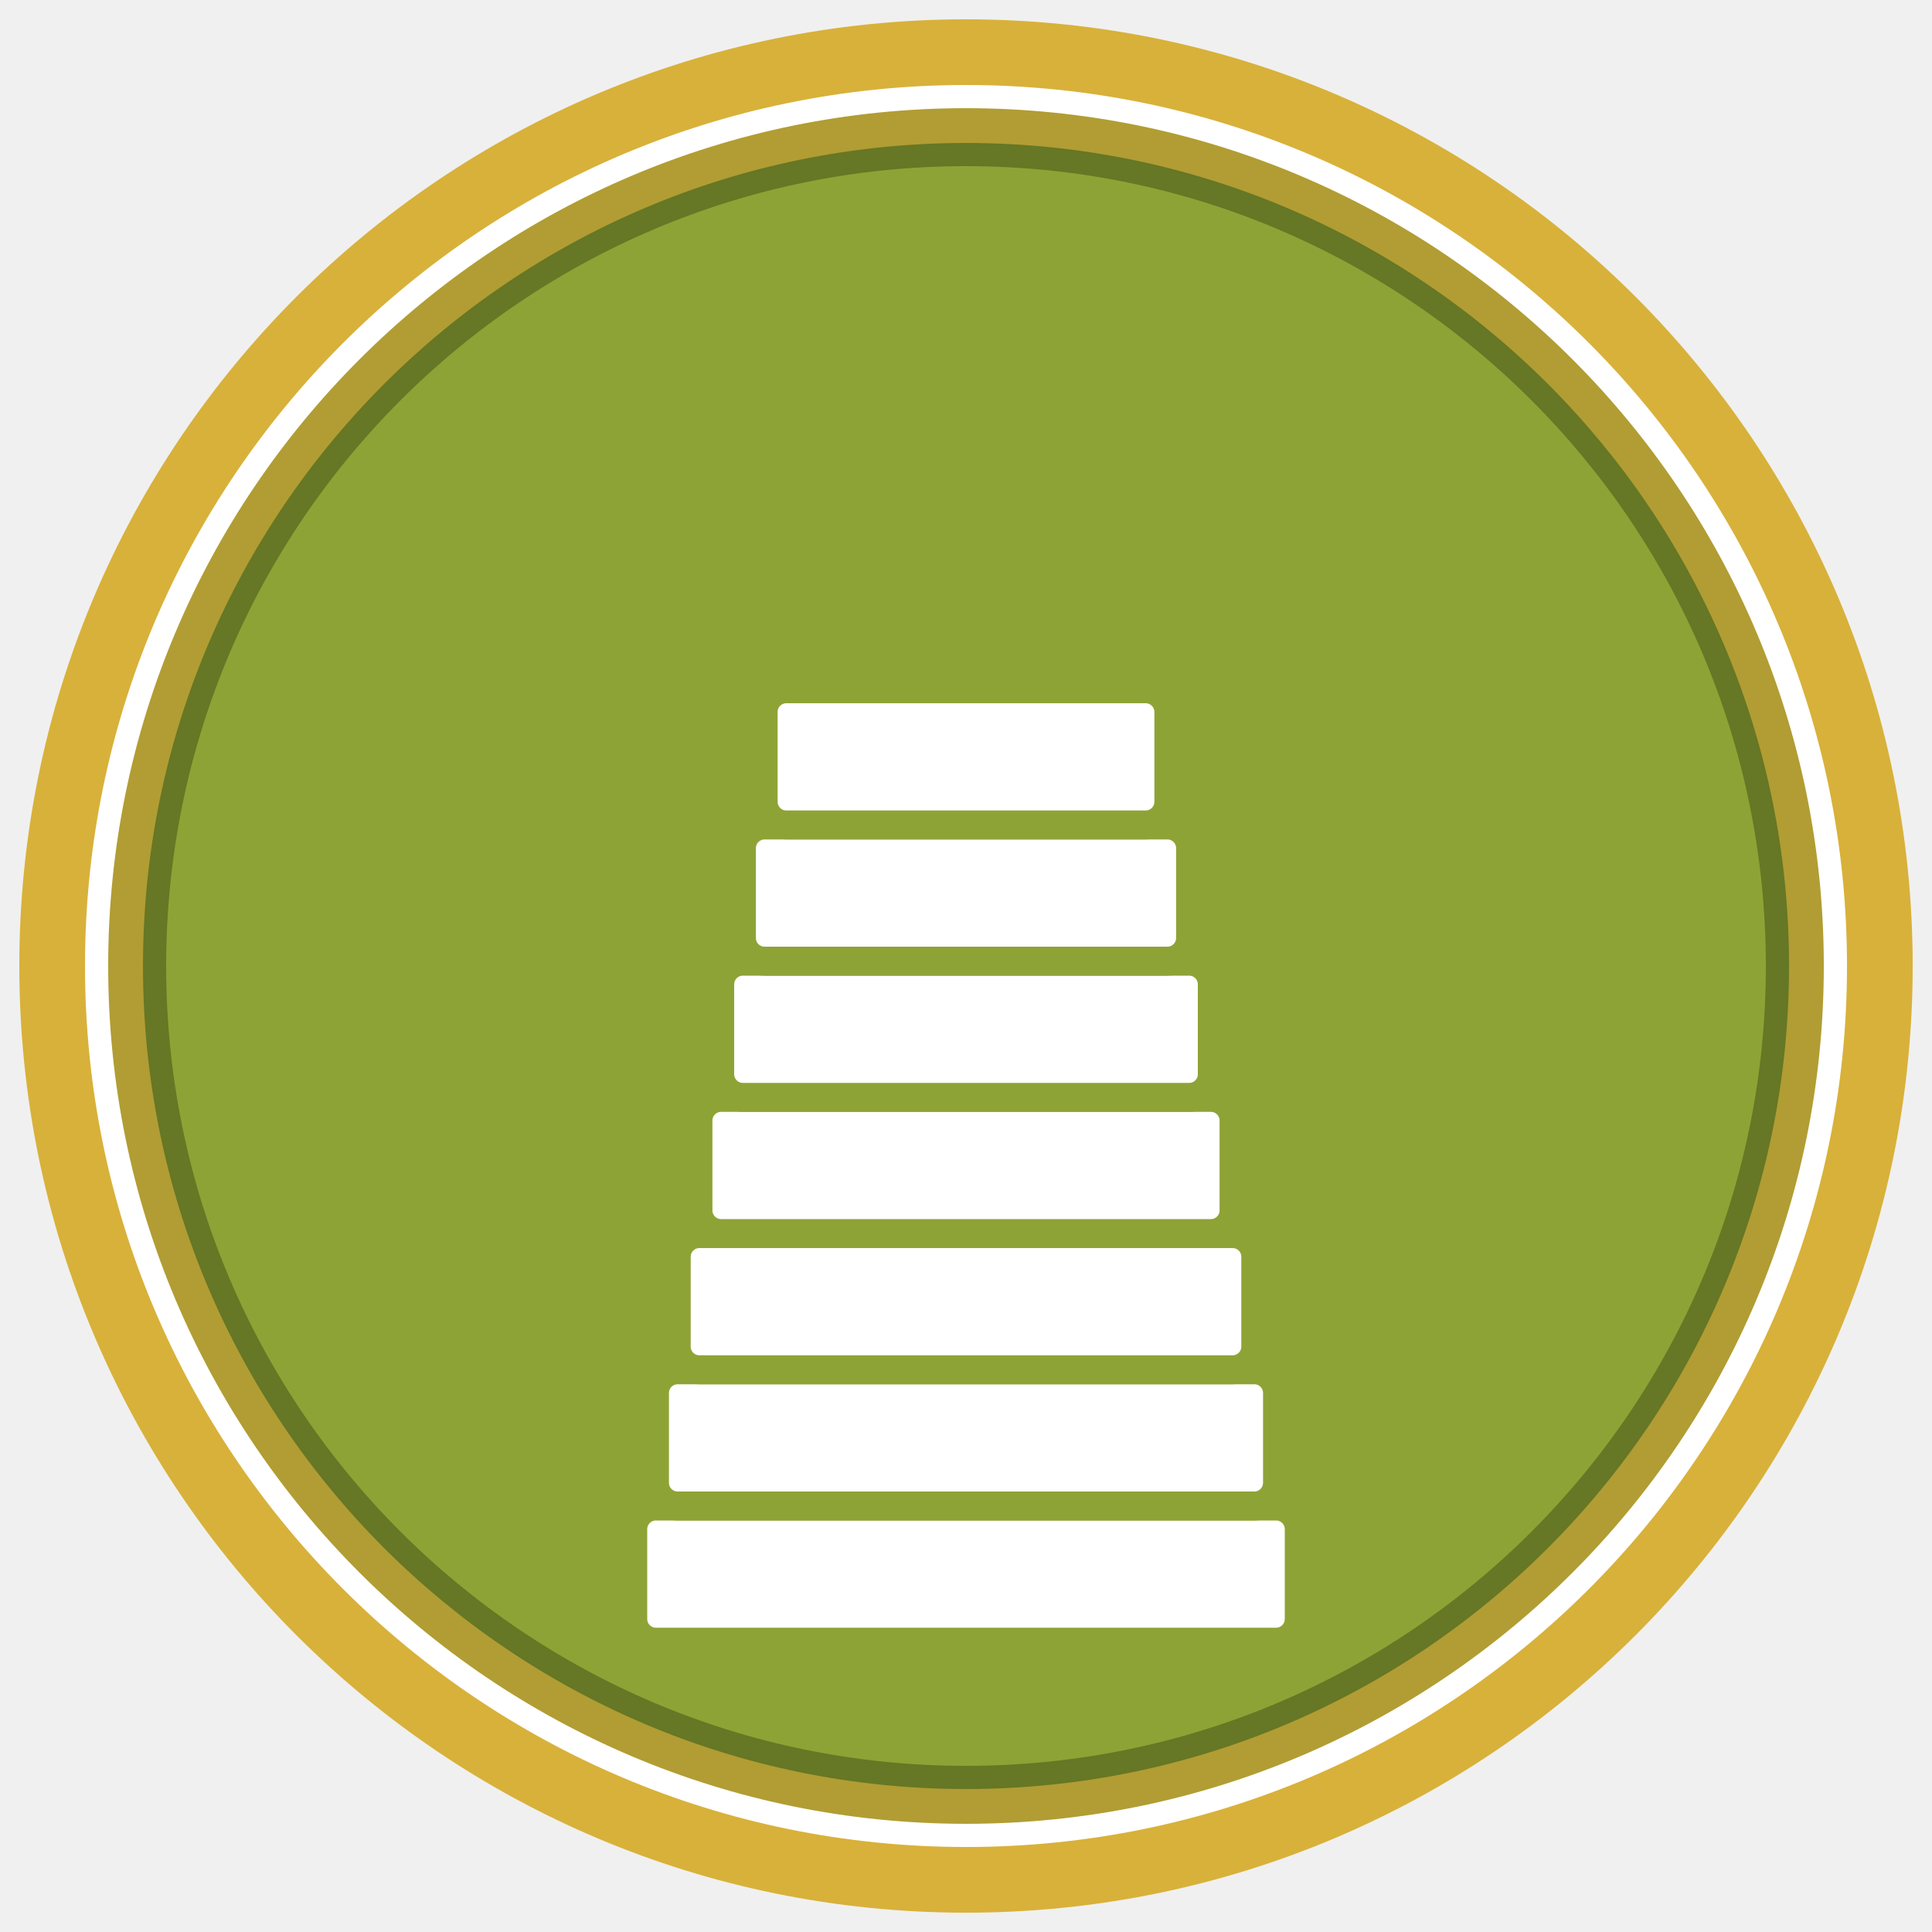
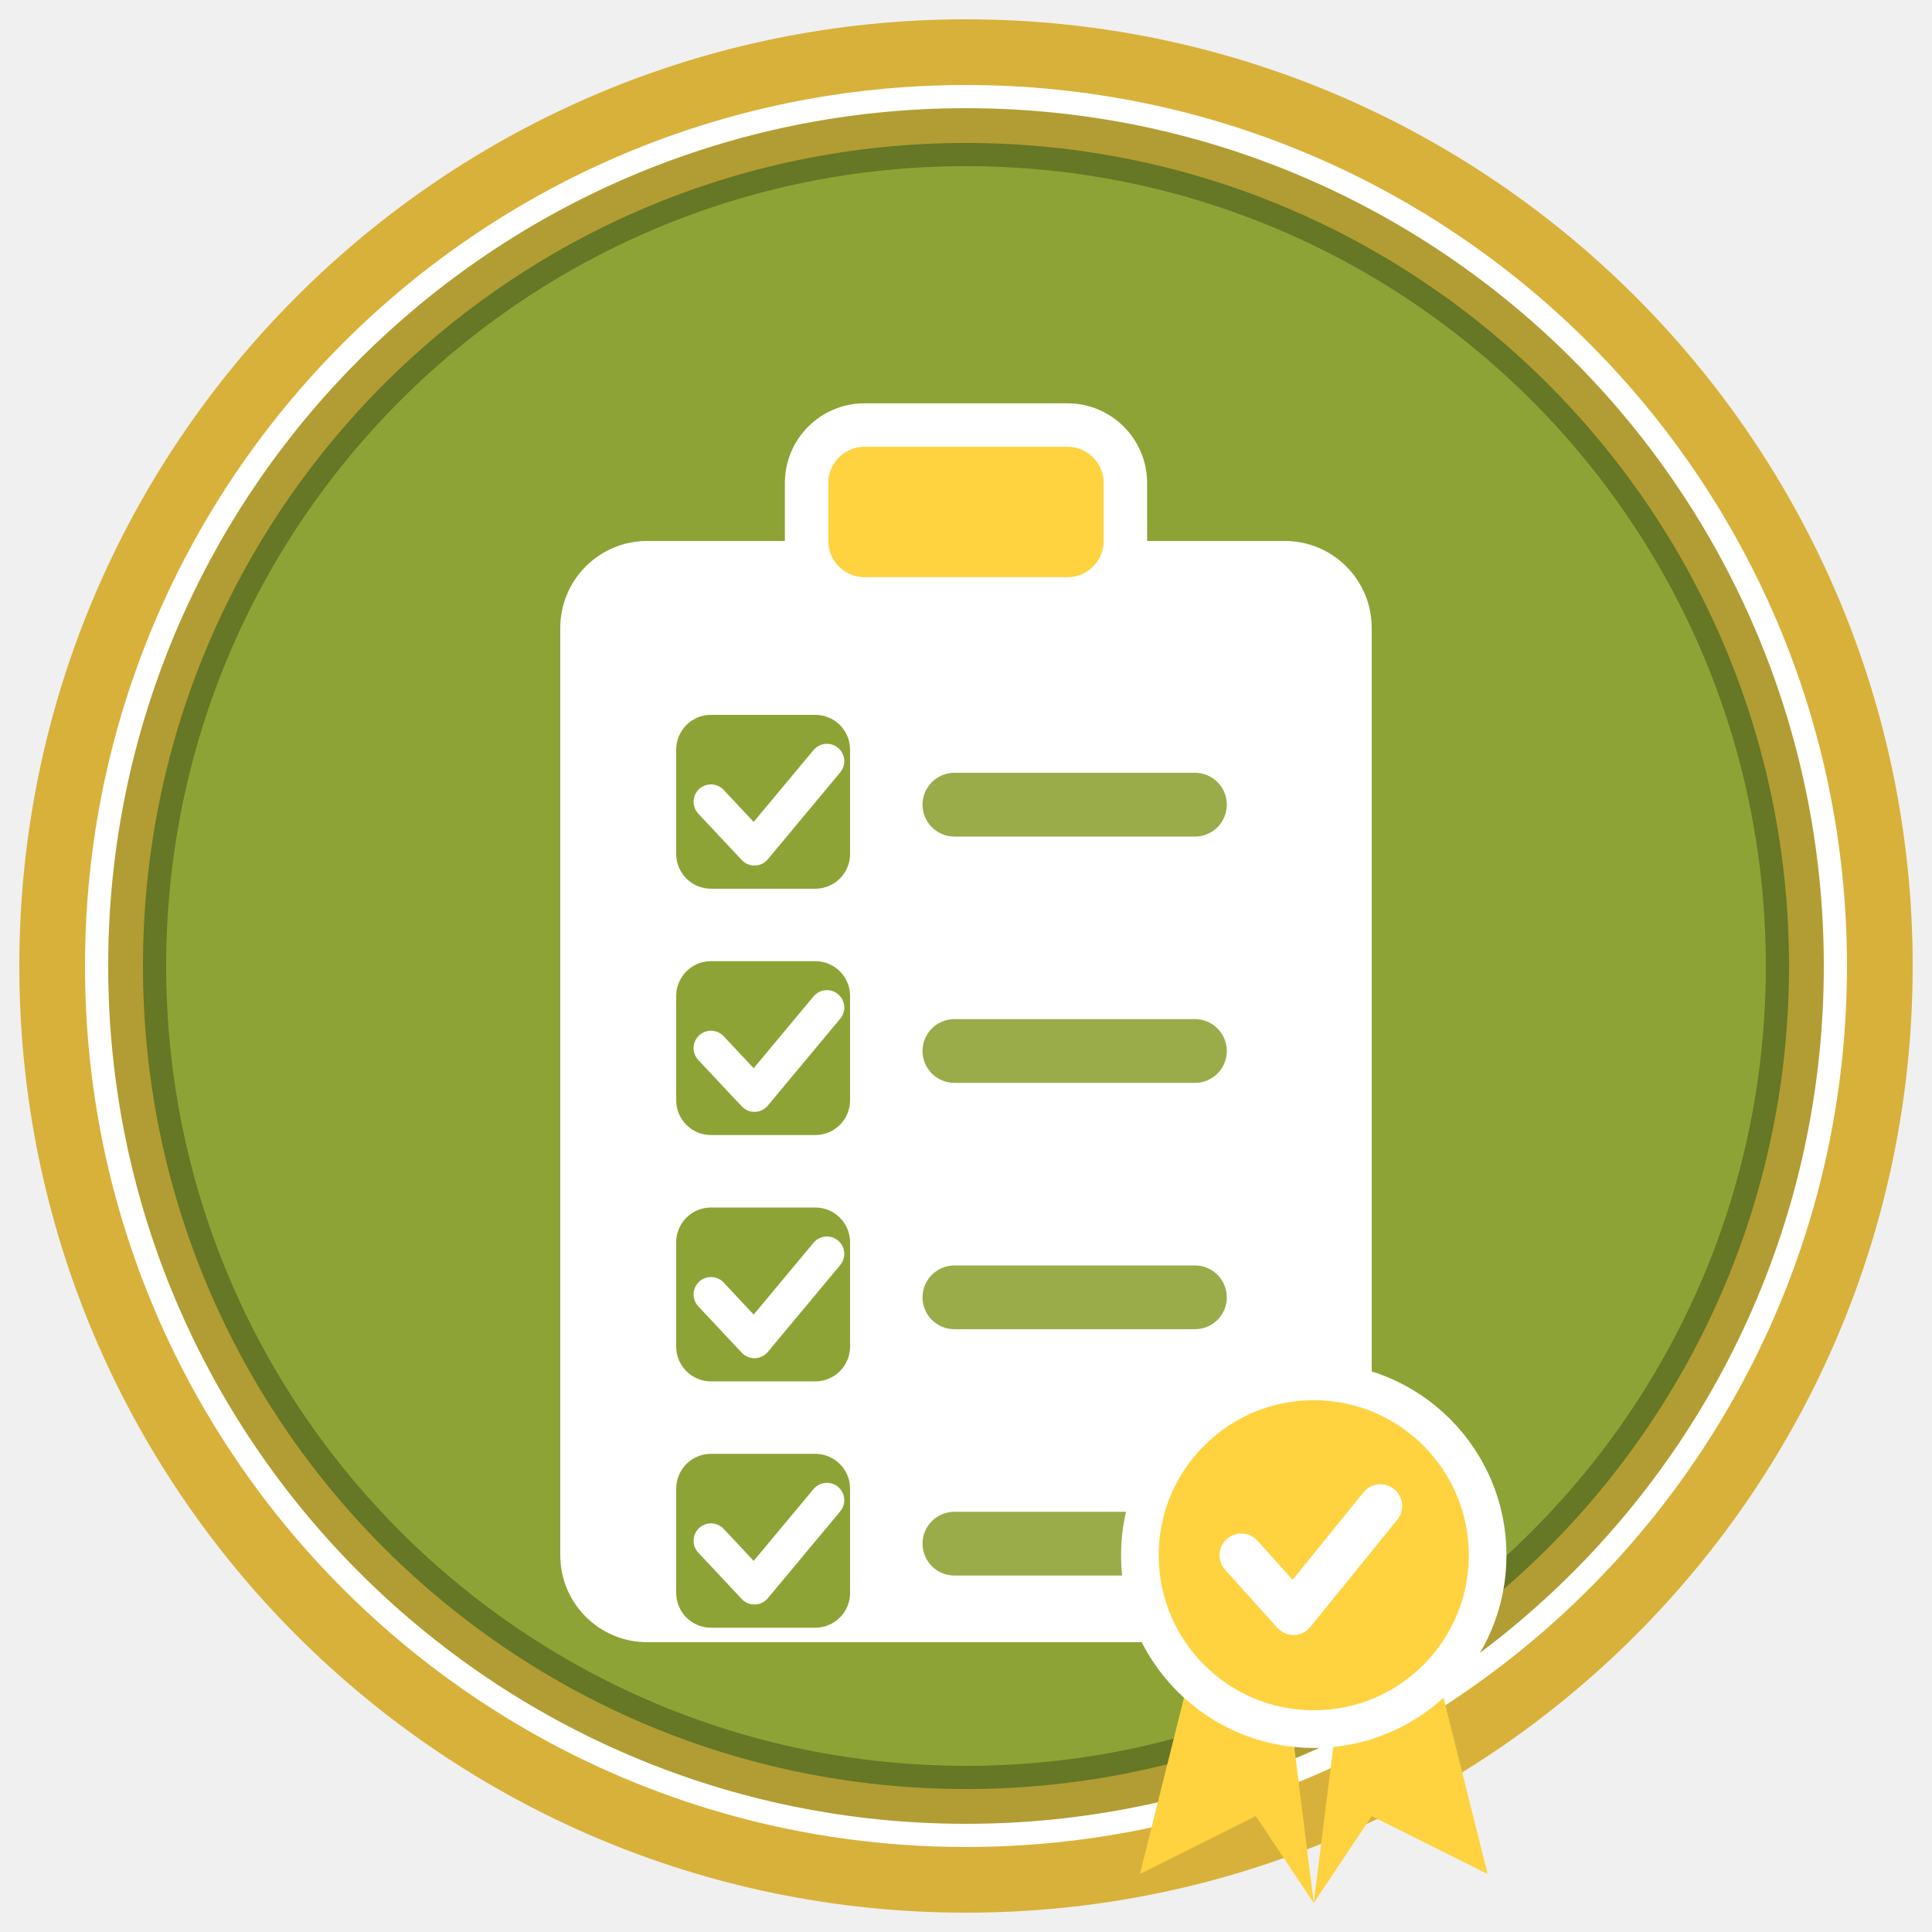
<svg xmlns="http://www.w3.org/2000/svg" viewBox="-100 -100 200 200" width="400" height="400">
  <circle r="98" fill="#D8B13A" />
  <circle r="89" fill="#667725" opacity=".35" />
  <circle r="84" fill="#8EA335" />
  <circle r="84" fill="none" stroke="#667725" stroke-width="2.4" />
  <circle r="90" fill="none" stroke="#FFFFFF" stroke-width="2.4" />
  <g transform="translate(0 4) scale(1.5)">
-     <rect x="-23.0" y="34.6" width="46" height="9.4" rx="1.6" fill="#FFFFFF" stroke="#8EA335" stroke-width="2" />
-     <rect x="-21.5" y="25.2" width="43" height="9.4" rx="1.6" fill="#FFFFFF" stroke="#8EA335" stroke-width="2" />
-     <rect x="-20.0" y="15.8" width="40" height="9.4" rx="1.6" fill="#FFFFFF" stroke="#8EA335" stroke-width="2" />
-     <rect x="-18.5" y="6.4" width="37" height="9.4" rx="1.6" fill="#FFFFFF" stroke="#8EA335" stroke-width="2" />
-     <rect x="-17.0" y="-3" width="34" height="9.4" rx="1.6" fill="#FFFFFF" stroke="#8EA335" stroke-width="2" />
-     <rect x="-15.5" y="-12.4" width="31" height="9.4" rx="1.6" fill="#FFFFFF" stroke="#8EA335" stroke-width="2" />
-     <rect x="-14.0" y="-21.8" width="28" height="9.4" rx="1.6" fill="#FFFFFF" stroke="#8EA335" stroke-width="2" />
+     <rect x="-28" y="-32" width="56" height="76" rx="6" fill="#FFFFFF" />
+     <rect x="-11" y="-40" width="22" height="12" rx="4" fill="#FFD23F" stroke="#FFFFFF" stroke-width="3" />
+     <rect x="-20" y="-20" width="12" height="12" rx="2.4" fill="#8EA335" />
+     <path d="M-17.6,-14 l3,3.2 l5,-6" stroke="#FFFFFF" stroke-width="2.4" fill="none" stroke-linecap="round" stroke-linejoin="round" />
+     <rect x="-3" y="-16" width="21" height="4.4" rx="2.2" fill="#8EA335" opacity="0.9" />
+     <rect x="-20" y="-3" width="12" height="12" rx="2.4" fill="#8EA335" />
+     <path d="M-17.6,3 l3,3.2 l5,-6" stroke="#FFFFFF" stroke-width="2.4" fill="none" stroke-linecap="round" stroke-linejoin="round" />
+     <rect x="-3" y="1" width="21" height="4.4" rx="2.2" fill="#8EA335" opacity="0.9" />
+     <rect x="-20" y="14" width="12" height="12" rx="2.4" fill="#8EA335" />
+     <path d="M-17.6,20 l3,3.2 l5,-6" stroke="#FFFFFF" stroke-width="2.4" fill="none" stroke-linecap="round" stroke-linejoin="round" />
+     <rect x="-3" y="18" width="21" height="4.4" rx="2.2" fill="#8EA335" opacity="0.9" />
+     <rect x="-20" y="31" width="12" height="12" rx="2.4" fill="#8EA335" />
+     <path d="M-17.6,37 l3,3.2 l5,-6" stroke="#FFFFFF" stroke-width="2.4" fill="none" stroke-linecap="round" stroke-linejoin="round" />
+     <rect x="-3" y="35" width="21" height="4.4" rx="2.2" fill="#8EA335" opacity="0.9" />
+     <g transform="translate(24 38)">
+       <path d="M-8,6 L-12,22 L-4,18 L0,24 L2,8Z M8,6 L12,22 L4,18 L0,24 L-2,8Z" fill="#FFD23F" />
+       <circle r="12" fill="#FFD23F" stroke="#FFFFFF" stroke-width="2.6" />
+       <path d="M-5,0 l3.6,4 l6,-7.4" stroke="#FFFFFF" stroke-width="3" fill="none" stroke-linecap="round" stroke-linejoin="round" />
+     </g>
  </g>
</svg>
